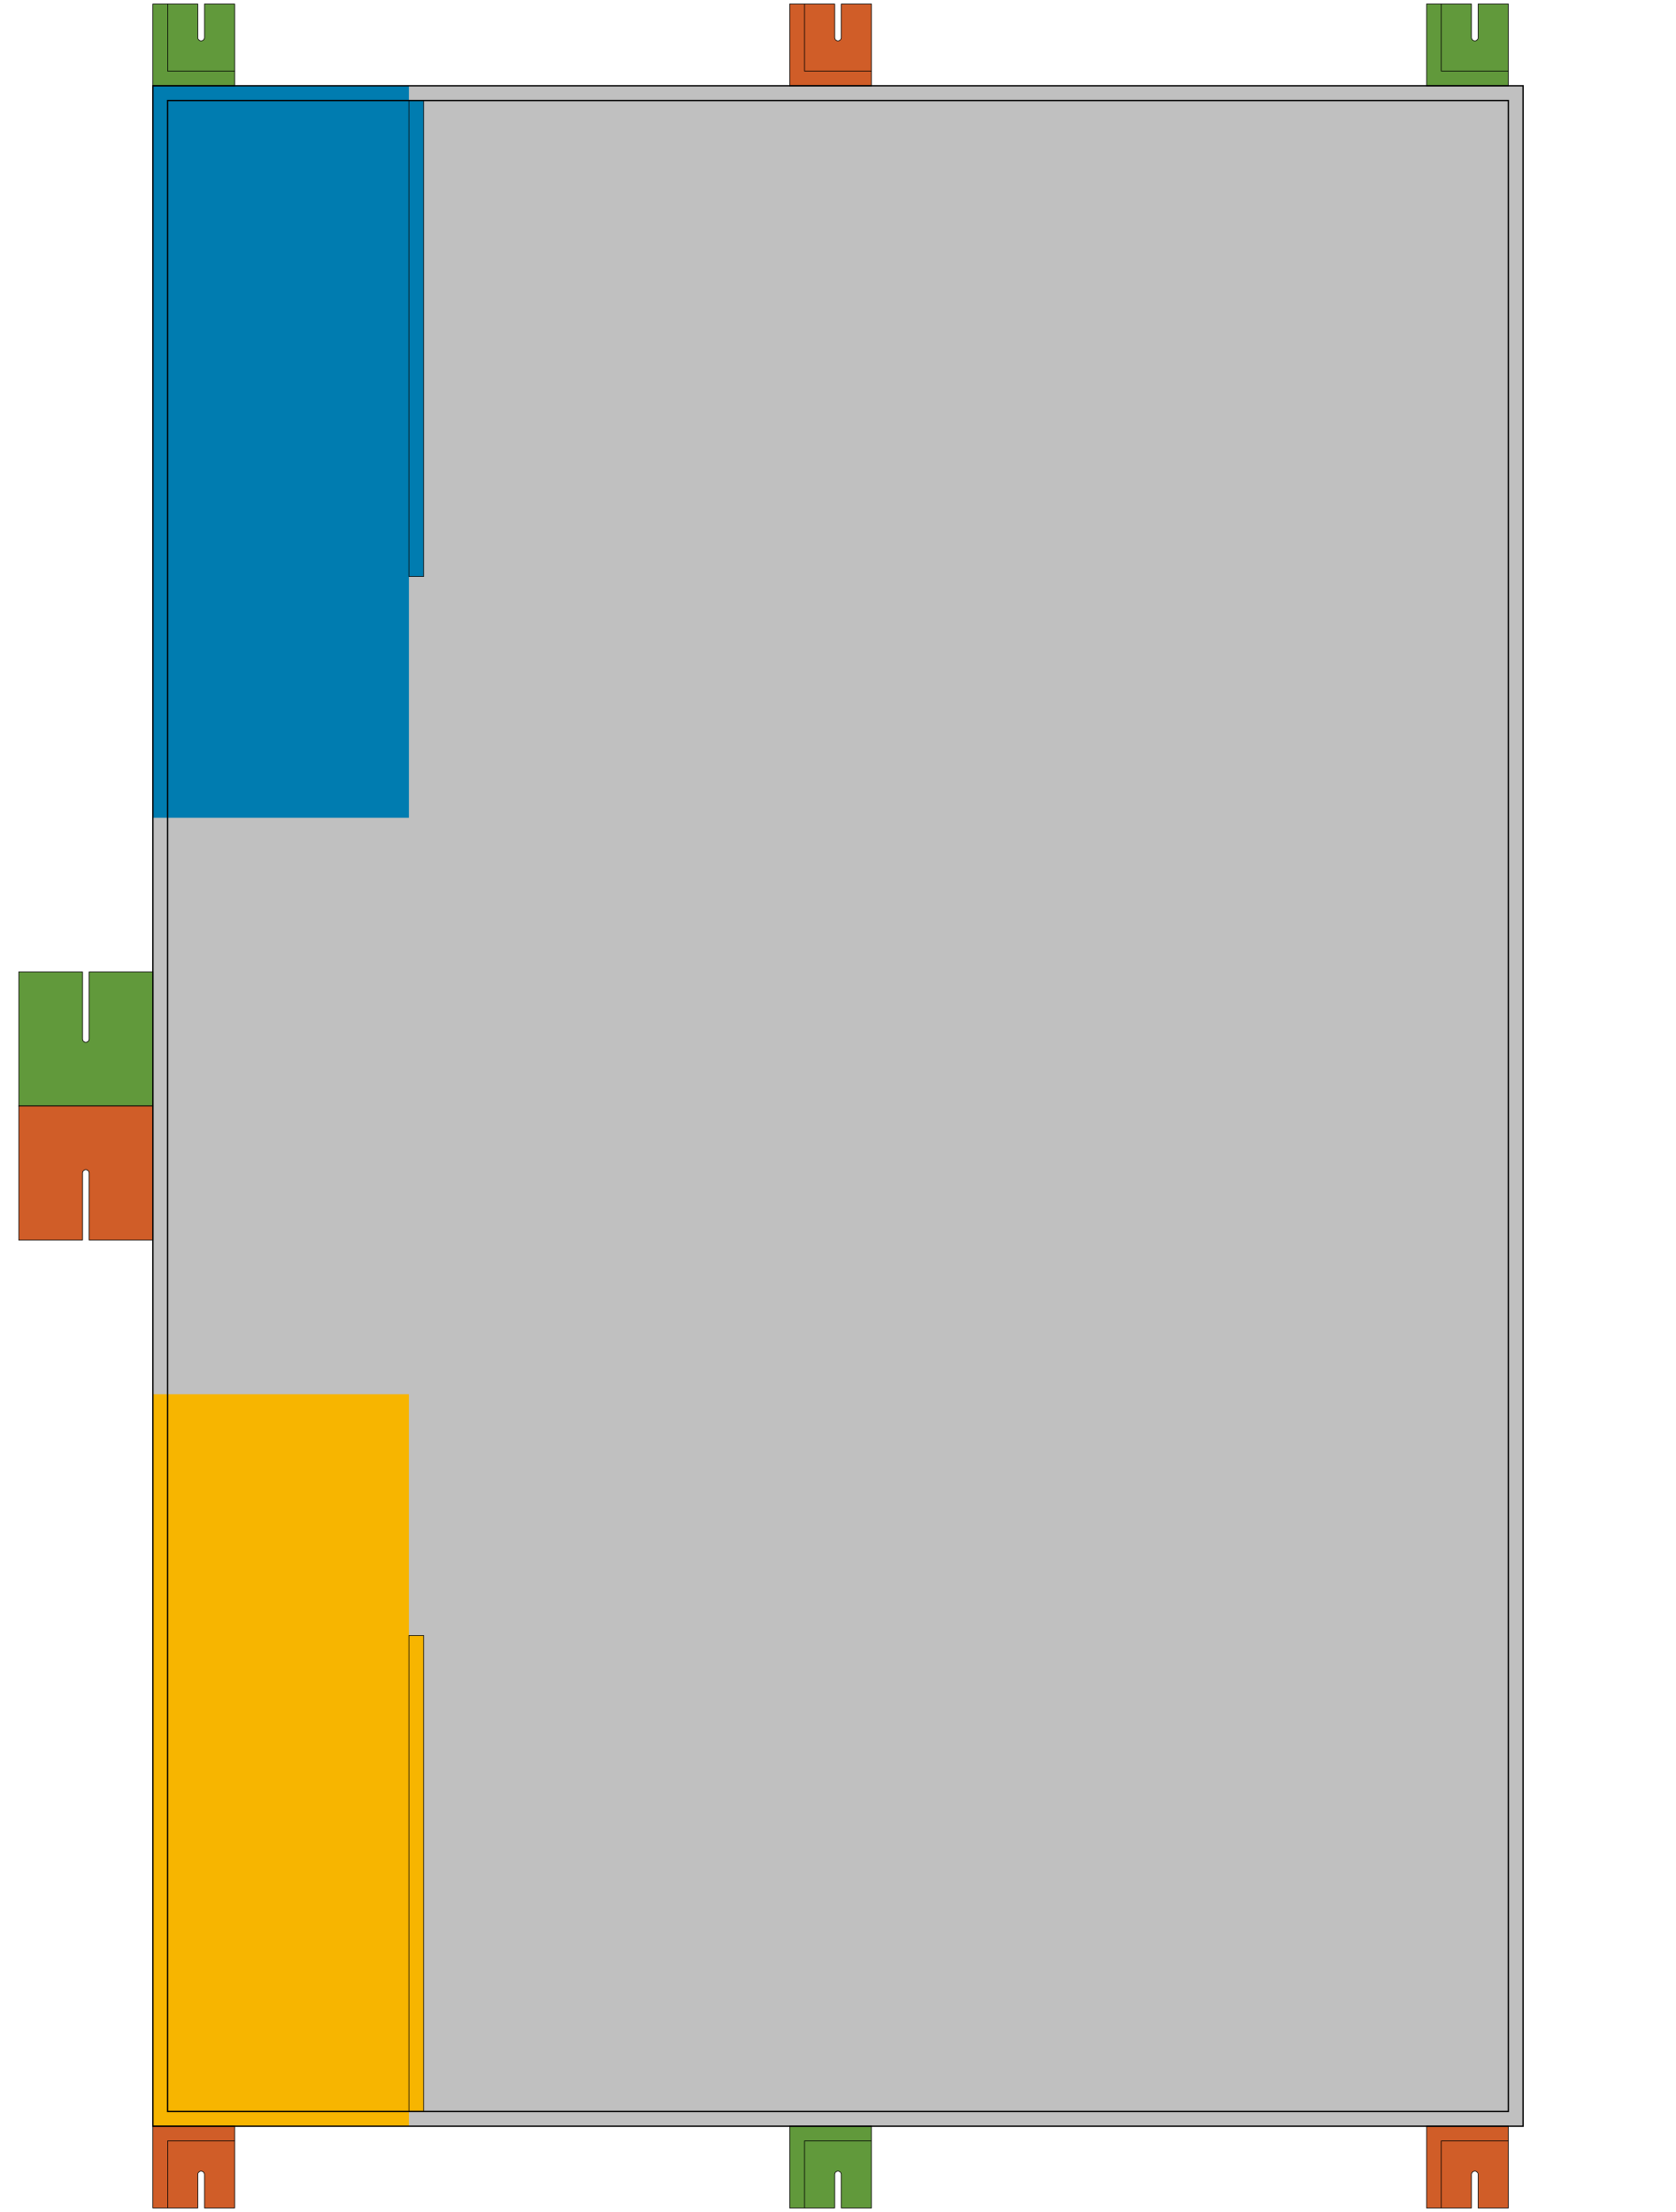
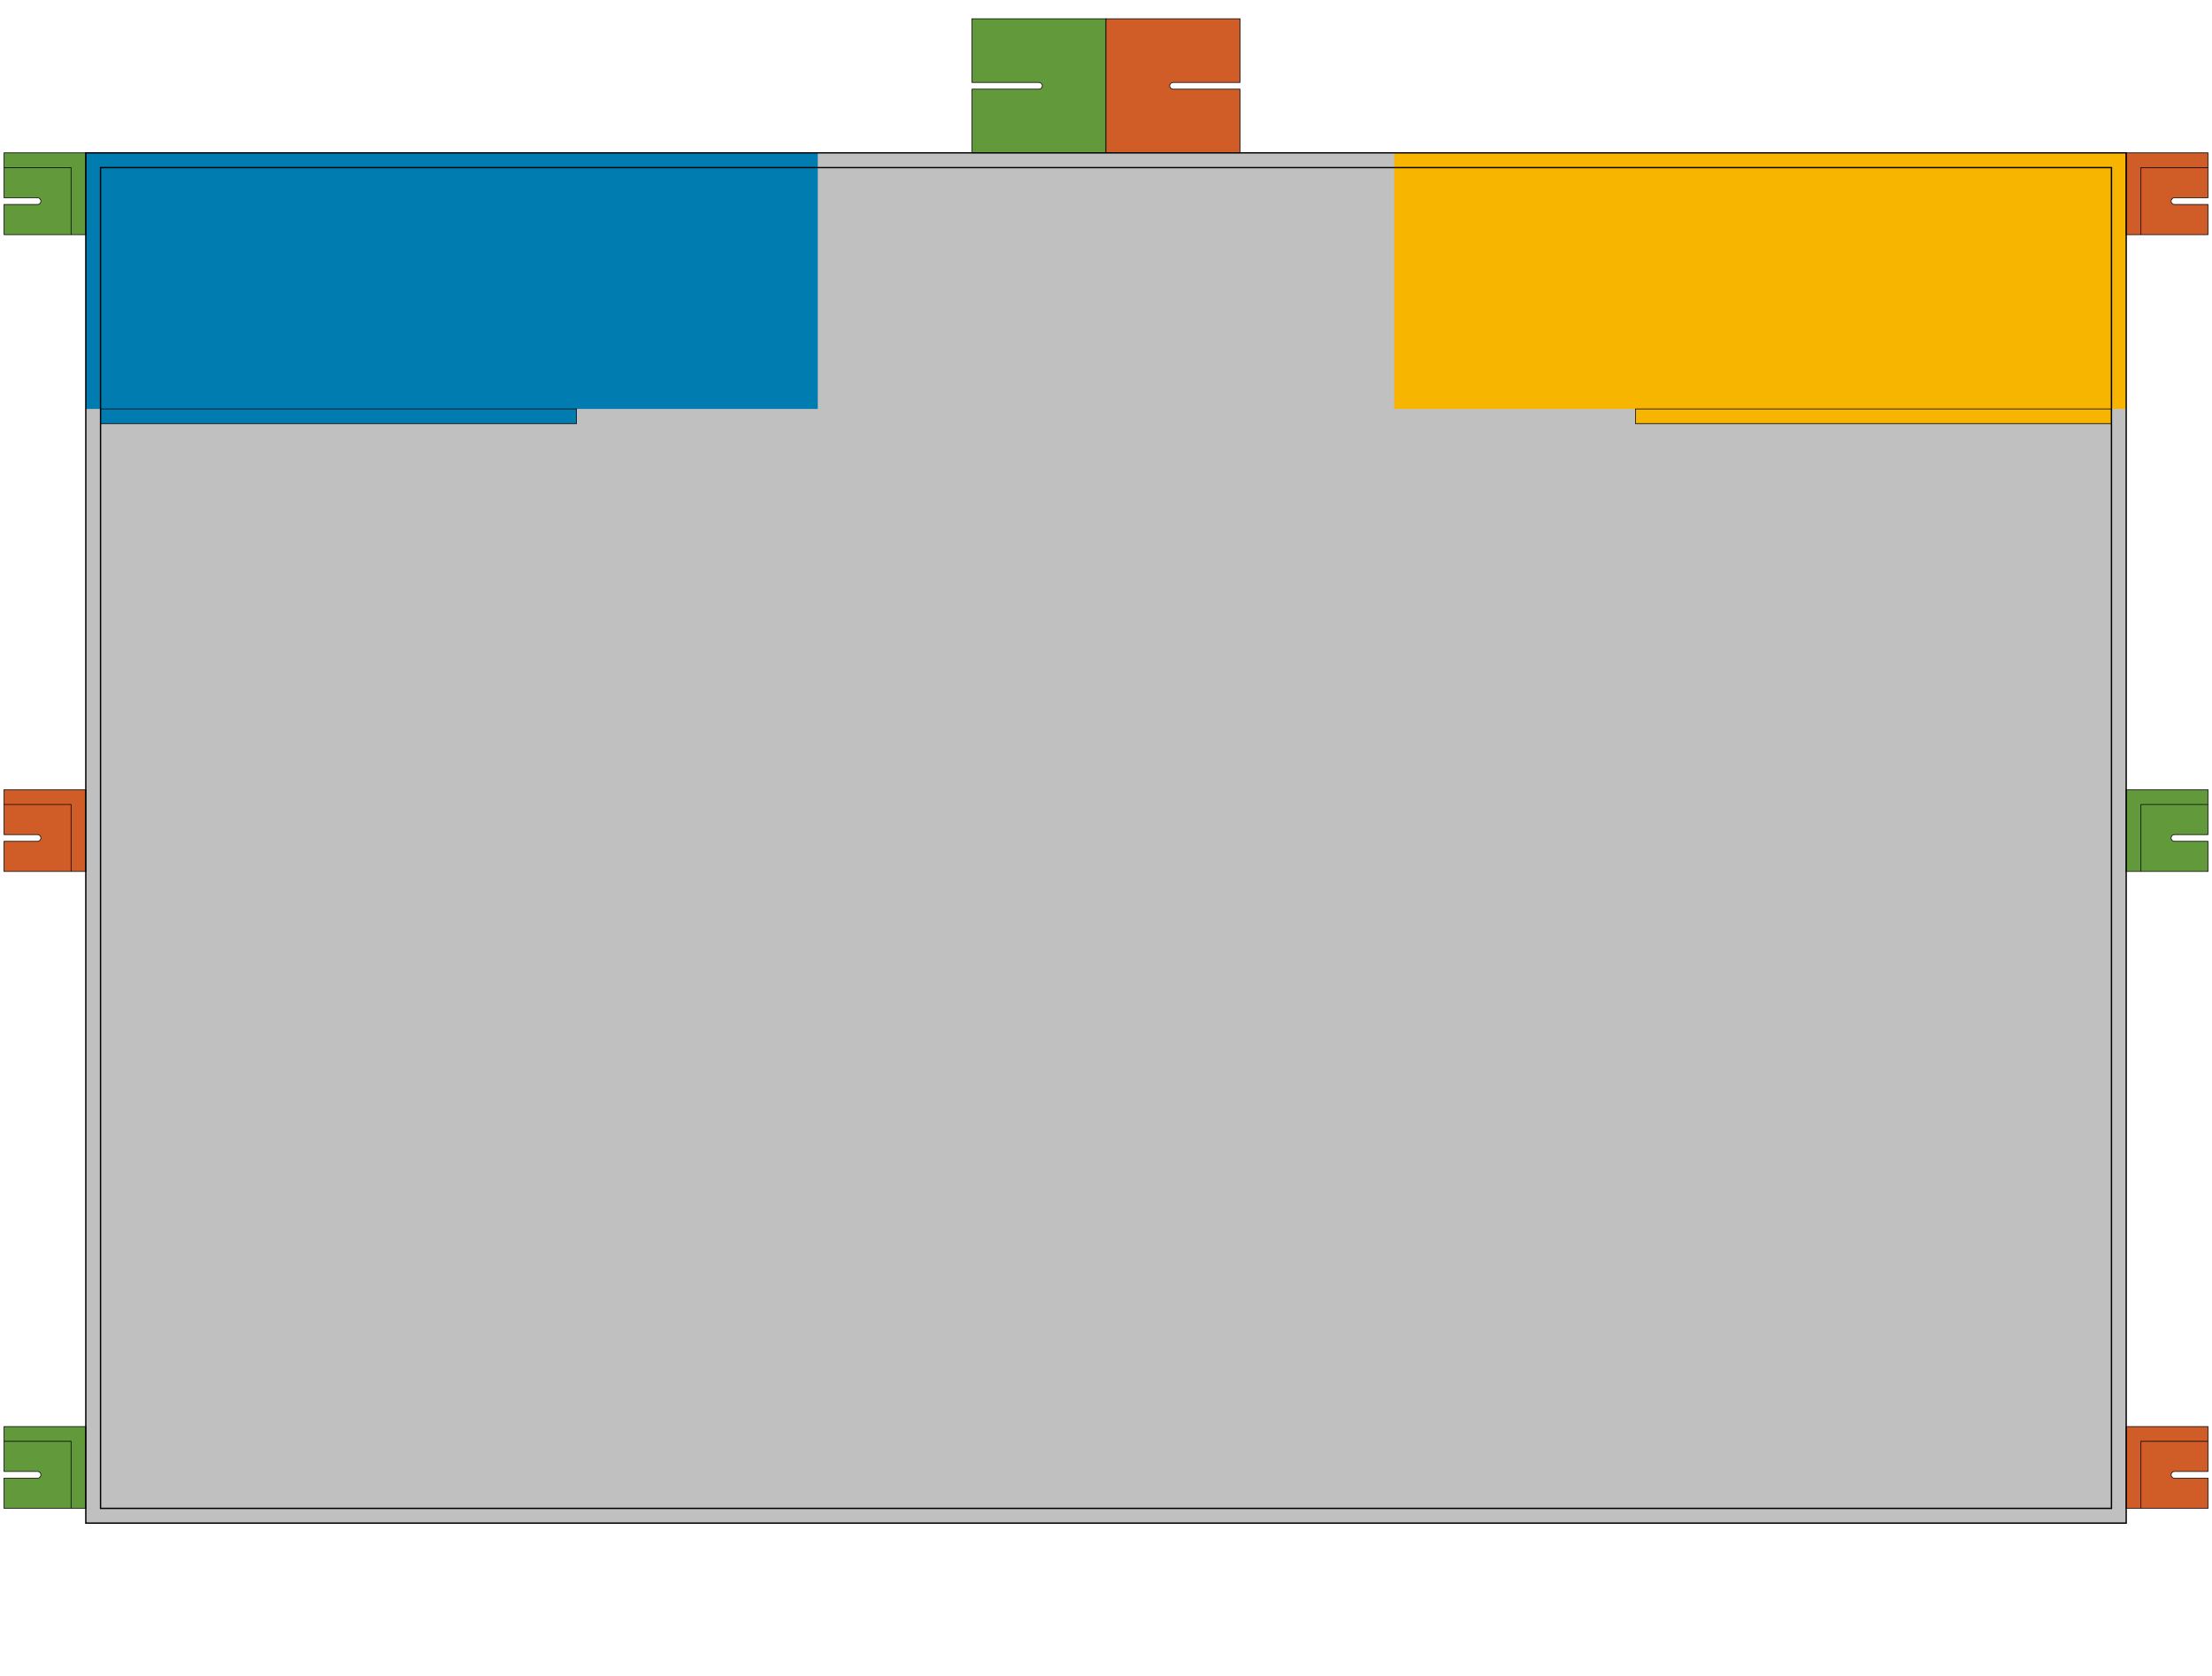
- <svg xmlns="http://www.w3.org/2000/svg" xmlns:xlink="http://www.w3.org/1999/xlink" version="1.1" width="2500" height="3300" viewBox="-1250 -1650 2500 3300">
+ <svg xmlns="http://www.w3.org/2000/svg" xmlns:xlink="http://www.w3.org/1999/xlink" version="1.1" width="3300" height="2500" viewBox="-1650 -1250 3300 2500" id="drawing">
  <defs>
+     <style type="text/css">
+ 
+ 			.default-robot { fill: #00ff00; }
+ 			#def-default-robot polygon {
+ 				stroke: black;
+ 				stroke-width: 10;
+ 			}
+ 			#def-default-robot rect {
+ 				stroke: black;
+ 				stroke-width: 5;
+ 			}
+ 
+ 			.galipeur { fill: #00ffff; }
+ 			#def-galipeur polygon {
+ 				stroke: black;
+ 				stroke-width: 10;
+ 			}
+ 			#def-galipeur circle {
+ 				stroke: black;
+ 				stroke-width: 5;
+ 			}
+ 			#def-galipeur circle.right-side { fill: #dd00dd; }
+ 			#def-galipeur circle.left-side { fill: #00dd00; }
+ 
+ 			.galipette { fill: #ff4da6; }
+ 			#def-galipette polygon {
+ 				stroke: black;
+ 				stroke-width: 10;
+ 			}
+ 			#def-galipette rect {
+ 				fill: #00ff00;
+ 				stroke: black;
+ 				stroke-width: 10;
+ 			}
+ 
+ 			#def-carrot circle {
+ 				stroke: black;
+ 				stroke-width: 10;
+ 			}
+ 
+ 		</style>
    <g id="beacon-small" stroke="black" stroke-width="1">
      <path d="     M-72,-72     L50,-72     L50,50     L5,50     L5,0     A5,5 0 0 0 -5 0     L-5,50     L-72,50     Z     " />
      <path fill-opacity="0" d="     M-50,50     L-50,-50     L50,-50     " />
    </g>
    <g id="beacon-big" stroke="black" stroke-width="1">
      <path d="     M-100,-100     L100,-100     L100,100     L5,100     L5,0     A5,5 0 0 0 -5 0     L-5,100     L-100,100     Z     " />
    </g>
    <g id="start-area">
      <rect x="-1022" y="-1522" width="382" height="1092" />
      <rect x="-640" y="-1500" width="22" height="710" zheight="22" stroke="black" stroke-width="1" />
    </g>
+     <g id="def-default-robot">
+       <polygon points="0,170 147,-85 -147,-85" />
+       <rect x="-80" y="-95" width="160" height="50" />
+     </g>
+     <g id="def-galipeur">
+       <polygon points="0,170 147,-85 -147,-85" />
+       <circle r="40" cx="-104" cy="-60" class="left-side" />
+       <circle r="40" cx="104" cy="-60" class="right-side" />
+     </g>
+     <g id="def-galipette">
+       <polygon points="55,95 110,0 55,-95 -55,-95 -110,0 -55,95" />
+       <rect x="-55" y="-110" width="110" height="40" />
+     </g>
+     <g id="def-carrot">
+       <circle r="40" />
+     </g>
  </defs>
-   <rect x="-1022" y="-1522" width="2044" height="3044" fill="#C0C0C0" />
-   <use id="starting-area-ours" xlink:href="#start-area" fill="#f7b500" transform="scale(1,-1)" />
-   <use id="starting-area-theirs" xlink:href="#start-area" fill="#007cb0" />
-   <g id="beacons">
-     <use x="-1122" y="100" id="beacon-theirs-1" xlink:href="#beacon-big" transform="scale(1,-1)" fill="#61993b" />
-     <use x="-1122" y="100" id="beacon-ours-1" xlink:href="#beacon-big" fill="#d05d28" />
-     <use x="-950" y="1594" id="beacon-theirs-1" xlink:href="#beacon-small" transform="scale(1,-1)" fill="#61993b" />
-     <use x="0" y="1594" id="beacon-ours-2" xlink:href="#beacon-small" transform="scale(1,-1)" fill="#d05d28" />
-     <use x="950" y="1594" id="beacon-theirs-3" xlink:href="#beacon-small" transform="scale(1,-1)" fill="#61993b" />
-     <use x="-950" y="1594" id="beacon-ours-1" xlink:href="#beacon-small" fill="#d05d28" />
-     <use x="0" y="1594" id="beacon-theirs-2" xlink:href="#beacon-small" fill="#61993b" />
-     <use x="950" y="1594" id="beacon-ours-3" xlink:href="#beacon-small" fill="#d05d28" />
+   <g transform="rotate(90) scale(1,-1)">
+     <rect x="-1022" y="-1522" width="2044" height="3044" fill="#C0C0C0" />
+     <use id="starting-area-ours" xlink:href="#start-area" fill="#f7b500" transform="scale(1,-1)" />
+     <use id="starting-area-theirs" xlink:href="#start-area" fill="#007cb0" />
+     <g id="beacons">
+       <use x="-1122" y="100" id="beacon-theirs-1" xlink:href="#beacon-big" transform="scale(1,-1)" fill="#61993b" />
+       <use x="-1122" y="100" id="beacon-ours-1" xlink:href="#beacon-big" fill="#d05d28" />
+       <use x="-950" y="1594" id="beacon-theirs-1" xlink:href="#beacon-small" transform="scale(1,-1)" fill="#61993b" />
+       <use x="0" y="1594" id="beacon-ours-2" xlink:href="#beacon-small" transform="scale(1,-1)" fill="#d05d28" />
+       <use x="950" y="1594" id="beacon-theirs-3" xlink:href="#beacon-small" transform="scale(1,-1)" fill="#61993b" />
+       <use x="-950" y="1594" id="beacon-ours-1" xlink:href="#beacon-small" fill="#d05d28" />
+       <use x="0" y="1594" id="beacon-theirs-2" xlink:href="#beacon-small" fill="#61993b" />
+       <use x="950" y="1594" id="beacon-ours-3" xlink:href="#beacon-small" fill="#d05d28" />
+     </g>
+     <g fill-opacity="0" stroke="black" stroke-width="2">
+       <rect x="-1022" y="-1522" width="2044" height="3044" />
+       <rect x="-1000" y="-1500" width="2000" height="3000" />
+     </g>
  </g>
-   <g fill-opacity="0" stroke="black" stroke-width="2">
-     <rect x="-1022" y="-1522" width="2044" height="3044" />
-     <rect x="-1000" y="-1500" width="2000" height="3000" />
-   </g>
+   <g id="reference-frame" transform="translate(0, 1000) scale(1,-1)">
+ 	</g>
</svg>
